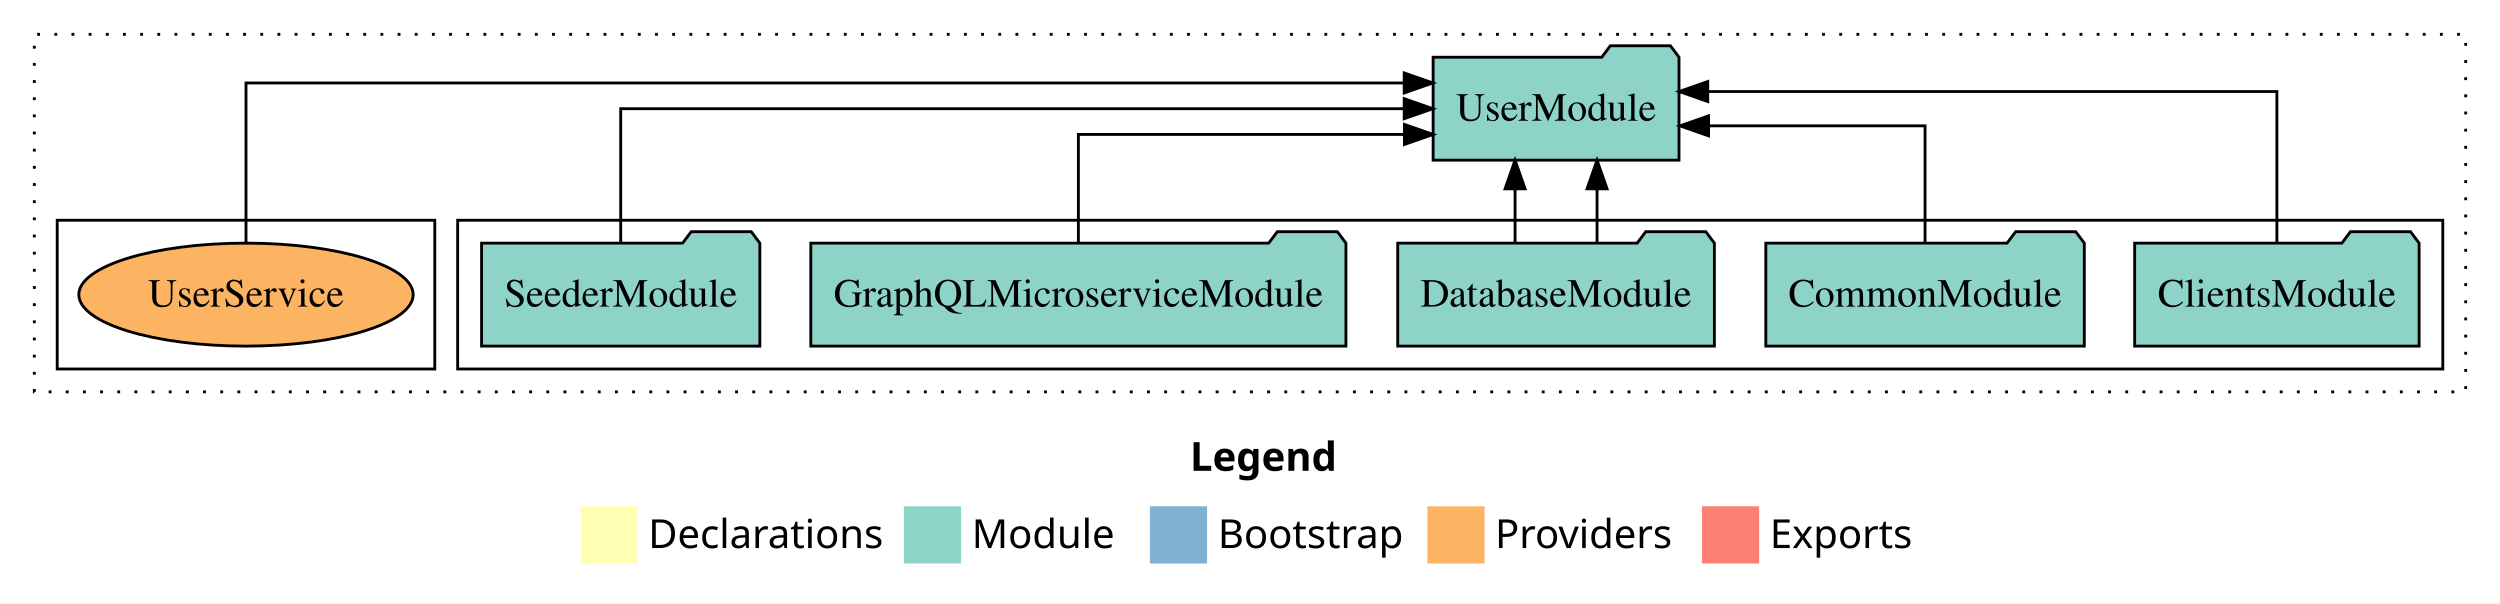
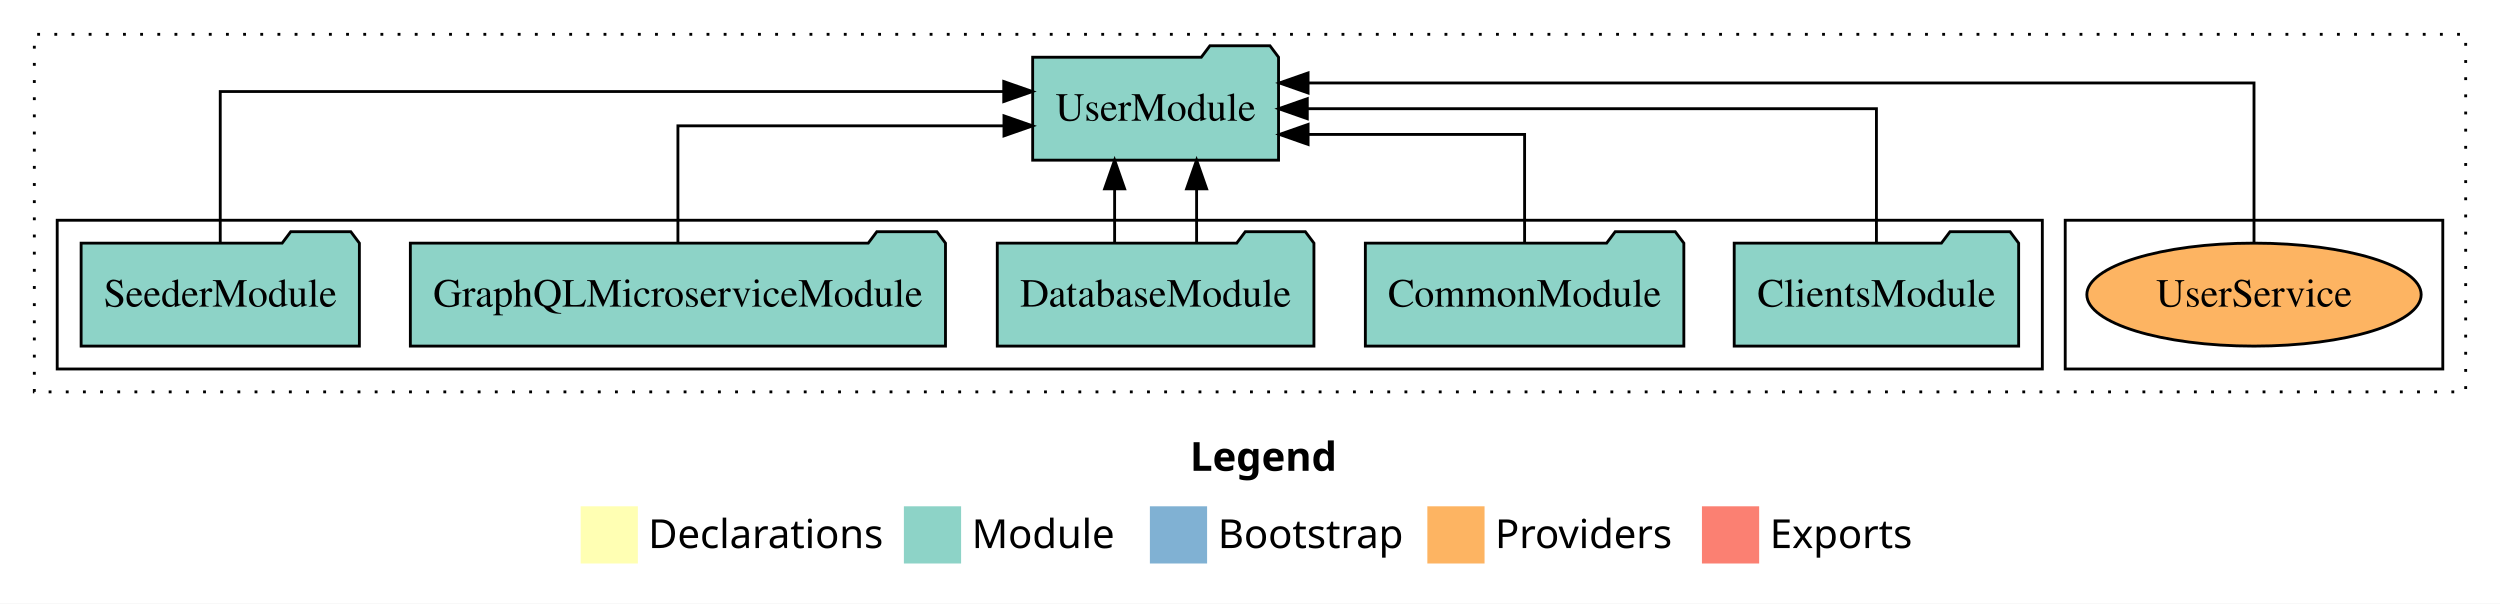
<svg xmlns="http://www.w3.org/2000/svg" width="874pt" height="211pt" viewBox="0.00 0.00 874.00 211.00">
  <g id="graph0" class="graph" transform="scale(1 1) rotate(0) translate(4 207)">
    <polygon fill="white" stroke="transparent" points="-4,4 -4,-207 870,-207 870,4 -4,4" />
    <text text-anchor="start" x="412.01" y="-42.4" font-family="Times-12" font-weight="bold" font-size="14.00">Legend</text>
    <polygon fill="#ffffb3" stroke="transparent" points="199,-10 199,-30 219,-30 219,-10 199,-10" />
    <text text-anchor="start" x="222.63" y="-15.4" font-family="Times-12" font-size="14.00">  Declarations</text>
    <polygon fill="#8dd3c7" stroke="transparent" points="312,-10 312,-30 332,-30 332,-10 312,-10" />
    <text text-anchor="start" x="335.73" y="-15.4" font-family="Times-12" font-size="14.00">  Module</text>
    <polygon fill="#80b1d3" stroke="transparent" points="398,-10 398,-30 418,-30 418,-10 398,-10" />
    <text text-anchor="start" x="421.78" y="-15.4" font-family="Times-12" font-size="14.00">  Bootstrap</text>
    <polygon fill="#fdb462" stroke="transparent" points="495,-10 495,-30 515,-30 515,-10 495,-10" />
    <text text-anchor="start" x="518.67" y="-15.4" font-family="Times-12" font-size="14.00">  Providers</text>
    <polygon fill="#fb8072" stroke="transparent" points="591,-10 591,-30 611,-30 611,-10 591,-10" />
    <text text-anchor="start" x="614.73" y="-15.4" font-family="Times-12" font-size="14.00">  Exports</text>
    <g id="clust1" class="cluster">
      <polygon fill="none" stroke="black" stroke-dasharray="1,5" points="8,-70 8,-195 858,-195 858,-70 8,-70" />
    </g>
+     <g id="clust6" class="cluster">
+       <polygon fill="none" stroke="black" points="718,-78 718,-130 850,-130 850,-78 718,-78" />
+     </g>
    <g id="clust3" class="cluster">
-       <polygon fill="none" stroke="black" points="156,-78 156,-130 850,-130 850,-78 156,-78" />
-     </g>
-     <g id="clust6" class="cluster">
-       <polygon fill="none" stroke="black" points="16,-78 16,-130 148,-130 148,-78 16,-78" />
+       <polygon fill="none" stroke="black" points="16,-78 16,-130 710,-130 710,-78 16,-78" />
    </g>
    <g id="node1" class="node">
-       <polygon fill="#8dd3c7" stroke="black" points="841.72,-122 838.72,-126 817.72,-126 814.72,-122 742.28,-122 742.28,-86 841.72,-86 841.72,-122" />
-       <text text-anchor="middle" x="792" y="-99.8" font-family="Times,serif" font-size="14.00">ClientsModule</text>
+       <polygon fill="#8dd3c7" stroke="black" points="701.72,-122 698.72,-126 677.72,-126 674.72,-122 602.28,-122 602.28,-86 701.72,-86 701.72,-122" />
+       <text text-anchor="middle" x="652" y="-99.8" font-family="Times,serif" font-size="14.00">ClientsModule</text>
    </g>
    <g id="node6" class="node">
-       <polygon fill="#8dd3c7" stroke="black" points="582.98,-187 579.98,-191 558.98,-191 555.98,-187 497.02,-187 497.02,-151 582.98,-151 582.98,-187" />
-       <text text-anchor="middle" x="540" y="-164.8" font-family="Times,serif" font-size="14.00">UserModule</text>
+       <polygon fill="#8dd3c7" stroke="black" points="442.98,-187 439.98,-191 418.98,-191 415.98,-187 357.02,-187 357.02,-151 442.98,-151 442.98,-187" />
+       <text text-anchor="middle" x="400" y="-164.8" font-family="Times,serif" font-size="14.00">UserModule</text>
    </g>
    <g id="edge1" class="edge">
-       <path fill="none" stroke="black" d="M792,-122.28C792,-143.32 792,-175 792,-175 792,-175 593.03,-175 593.03,-175" />
-       <polygon fill="black" stroke="black" points="593.03,-171.5 583.03,-175 593.03,-178.5 593.03,-171.5" />
+       <path fill="none" stroke="black" d="M652,-122.11C652,-141.34 652,-169 652,-169 652,-169 453.03,-169 453.03,-169" />
+       <polygon fill="black" stroke="black" points="453.03,-165.5 443.03,-169 453.03,-172.5 453.03,-165.5" />
    </g>
    <g id="node2" class="node">
-       <polygon fill="#8dd3c7" stroke="black" points="724.67,-122 721.67,-126 700.67,-126 697.67,-122 613.33,-122 613.33,-86 724.67,-86 724.67,-122" />
-       <text text-anchor="middle" x="669" y="-99.8" font-family="Times,serif" font-size="14.00">CommonModule</text>
+       <polygon fill="#8dd3c7" stroke="black" points="584.67,-122 581.67,-126 560.67,-126 557.67,-122 473.33,-122 473.33,-86 584.67,-86 584.67,-122" />
+       <text text-anchor="middle" x="529" y="-99.8" font-family="Times,serif" font-size="14.00">CommonModule</text>
    </g>
    <g id="edge2" class="edge">
-       <path fill="none" stroke="black" d="M669,-122.02C669,-139.37 669,-163 669,-163 669,-163 593.31,-163 593.31,-163" />
-       <polygon fill="black" stroke="black" points="593.31,-159.5 583.31,-163 593.31,-166.5 593.31,-159.5" />
+       <path fill="none" stroke="black" d="M529,-122.03C529,-138.4 529,-160 529,-160 529,-160 453.31,-160 453.31,-160" />
+       <polygon fill="black" stroke="black" points="453.31,-156.5 443.31,-160 453.31,-163.5 453.31,-156.5" />
    </g>
    <g id="node3" class="node">
-       <polygon fill="#8dd3c7" stroke="black" points="595.35,-122 592.35,-126 571.35,-126 568.35,-122 484.65,-122 484.65,-86 595.35,-86 595.35,-122" />
-       <text text-anchor="middle" x="540" y="-99.8" font-family="Times,serif" font-size="14.00">DatabaseModule</text>
+       <polygon fill="#8dd3c7" stroke="black" points="455.35,-122 452.35,-126 431.35,-126 428.35,-122 344.65,-122 344.65,-86 455.35,-86 455.35,-122" />
+       <text text-anchor="middle" x="400" y="-99.8" font-family="Times,serif" font-size="14.00">DatabaseModule</text>
    </g>
    <g id="edge3" class="edge">
-       <path fill="none" stroke="black" d="M525.67,-122.11C525.67,-122.11 525.67,-140.99 525.67,-140.99" />
-       <polygon fill="black" stroke="black" points="522.17,-140.99 525.67,-150.99 529.17,-140.99 522.17,-140.99" />
+       <path fill="none" stroke="black" d="M385.67,-122.11C385.67,-122.11 385.67,-140.99 385.67,-140.99" />
+       <polygon fill="black" stroke="black" points="382.17,-140.99 385.67,-150.99 389.17,-140.99 382.17,-140.99" />
    </g>
    <g id="edge4" class="edge">
-       <path fill="none" stroke="black" d="M554.33,-122.11C554.33,-122.11 554.33,-140.99 554.33,-140.99" />
-       <polygon fill="black" stroke="black" points="550.83,-140.99 554.33,-150.99 557.83,-140.99 550.83,-140.99" />
+       <path fill="none" stroke="black" d="M414.33,-122.11C414.33,-122.11 414.33,-140.99 414.33,-140.99" />
+       <polygon fill="black" stroke="black" points="410.83,-140.99 414.33,-150.99 417.83,-140.99 410.83,-140.99" />
    </g>
    <g id="node4" class="node">
-       <polygon fill="#8dd3c7" stroke="black" points="466.54,-122 463.54,-126 442.54,-126 439.54,-122 279.46,-122 279.46,-86 466.54,-86 466.54,-122" />
-       <text text-anchor="middle" x="373" y="-99.8" font-family="Times,serif" font-size="14.00">GraphQLMicroserviceModule</text>
+       <polygon fill="#8dd3c7" stroke="black" points="326.54,-122 323.54,-126 302.54,-126 299.54,-122 139.46,-122 139.46,-86 326.54,-86 326.54,-122" />
+       <text text-anchor="middle" x="233" y="-99.8" font-family="Times,serif" font-size="14.00">GraphQLMicroserviceModule</text>
    </g>
    <g id="edge5" class="edge">
-       <path fill="none" stroke="black" d="M373,-122.03C373,-138.4 373,-160 373,-160 373,-160 486.99,-160 486.99,-160" />
-       <polygon fill="black" stroke="black" points="486.99,-163.5 496.99,-160 486.99,-156.5 486.99,-163.5" />
+       <path fill="none" stroke="black" d="M233,-122.02C233,-139.37 233,-163 233,-163 233,-163 346.99,-163 346.99,-163" />
+       <polygon fill="black" stroke="black" points="346.99,-166.5 356.99,-163 346.99,-159.5 346.99,-166.5" />
    </g>
    <g id="node5" class="node">
-       <polygon fill="#8dd3c7" stroke="black" points="261.64,-122 258.64,-126 237.64,-126 234.64,-122 164.36,-122 164.36,-86 261.64,-86 261.64,-122" />
-       <text text-anchor="middle" x="213" y="-99.8" font-family="Times,serif" font-size="14.00">SeederModule</text>
+       <polygon fill="#8dd3c7" stroke="black" points="121.64,-122 118.64,-126 97.64,-126 94.64,-122 24.36,-122 24.36,-86 121.64,-86 121.64,-122" />
+       <text text-anchor="middle" x="73" y="-99.8" font-family="Times,serif" font-size="14.00">SeederModule</text>
    </g>
    <g id="edge6" class="edge">
-       <path fill="none" stroke="black" d="M213,-122.11C213,-141.34 213,-169 213,-169 213,-169 486.91,-169 486.91,-169" />
-       <polygon fill="black" stroke="black" points="486.91,-172.5 496.91,-169 486.91,-165.5 486.91,-172.5" />
+       <path fill="none" stroke="black" d="M73,-122.28C73,-143.32 73,-175 73,-175 73,-175 346.91,-175 346.91,-175" />
+       <polygon fill="black" stroke="black" points="346.91,-178.5 356.91,-175 346.91,-171.5 346.91,-178.5" />
    </g>
    <g id="node7" class="node">
-       <ellipse fill="#fdb462" stroke="black" cx="82" cy="-104" rx="58.44" ry="18" />
-       <text text-anchor="middle" x="82" y="-99.8" font-family="Times,serif" font-size="14.00">UserService</text>
+       <ellipse fill="#fdb462" stroke="black" cx="784" cy="-104" rx="58.44" ry="18" />
+       <text text-anchor="middle" x="784" y="-99.8" font-family="Times,serif" font-size="14.00">UserService</text>
    </g>
    <g id="edge7" class="edge">
-       <path fill="none" stroke="black" d="M82,-122.29C82,-144.21 82,-178 82,-178 82,-178 486.91,-178 486.91,-178" />
-       <polygon fill="black" stroke="black" points="486.91,-181.5 496.91,-178 486.91,-174.5 486.91,-181.5" />
+       <path fill="none" stroke="black" d="M784,-122.29C784,-144.21 784,-178 784,-178 784,-178 453.3,-178 453.3,-178" />
+       <polygon fill="black" stroke="black" points="453.3,-174.5 443.3,-178 453.3,-181.5 453.3,-174.5" />
    </g>
  </g>
</svg>
